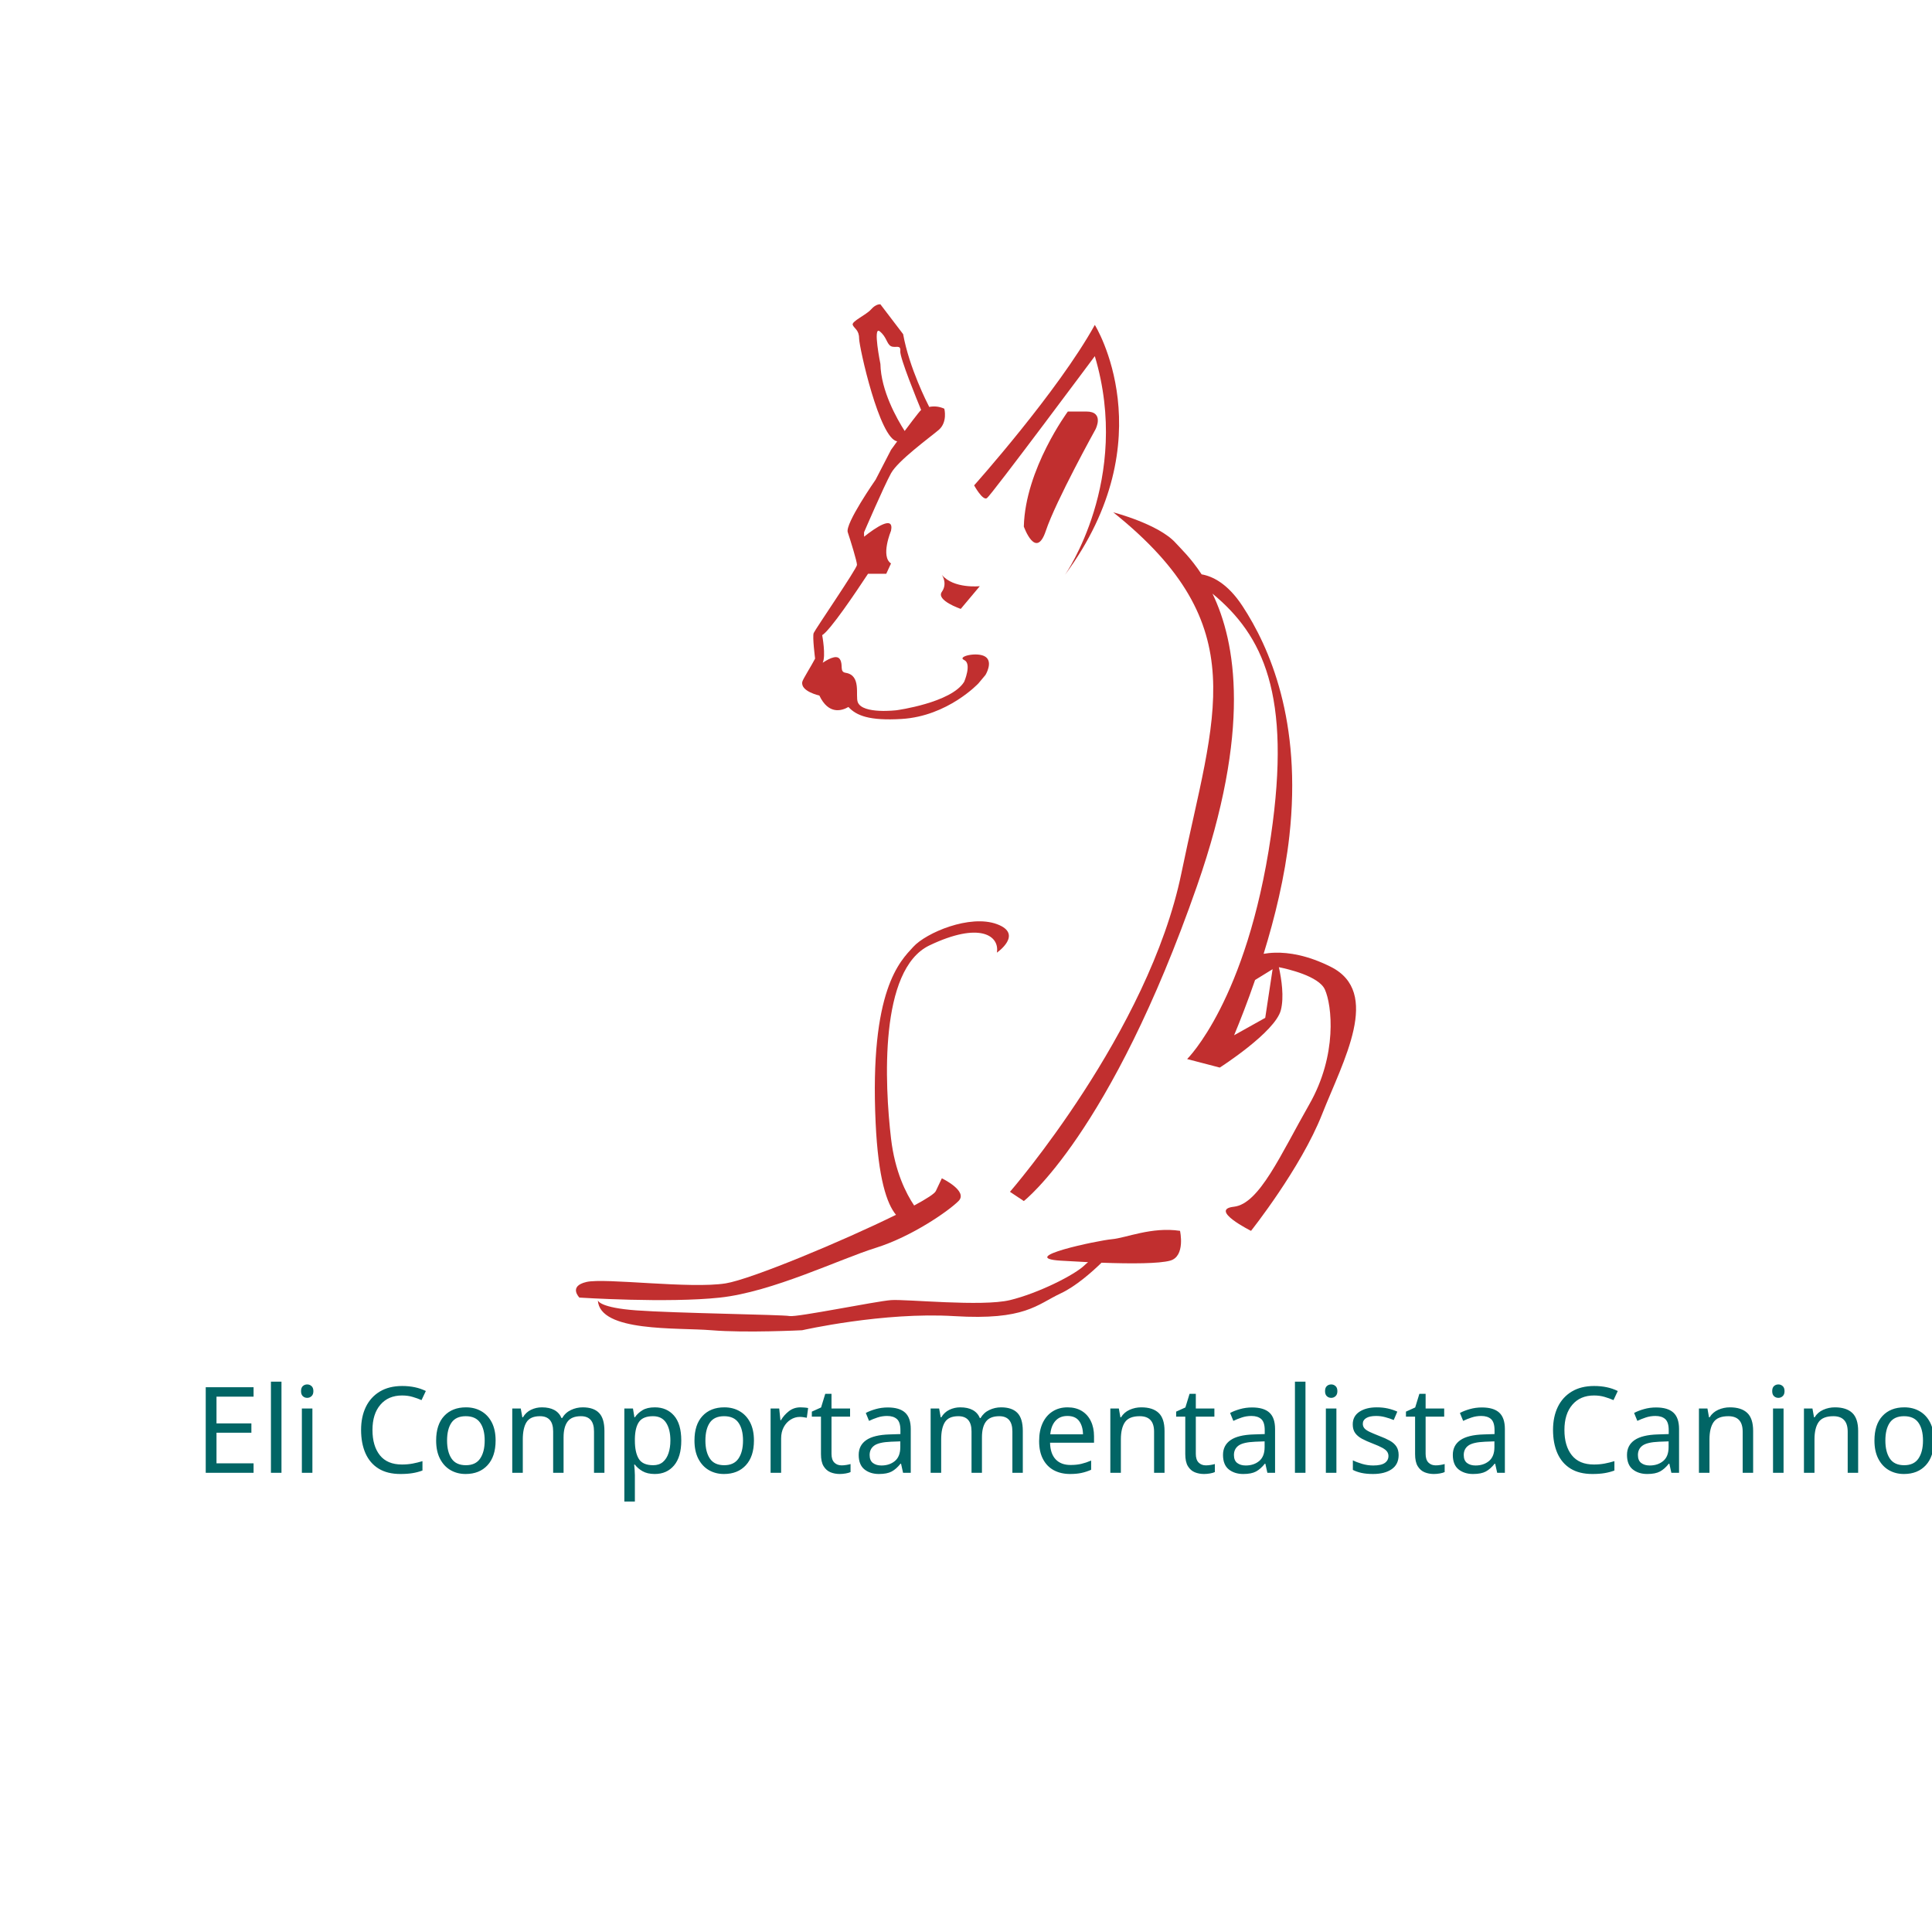
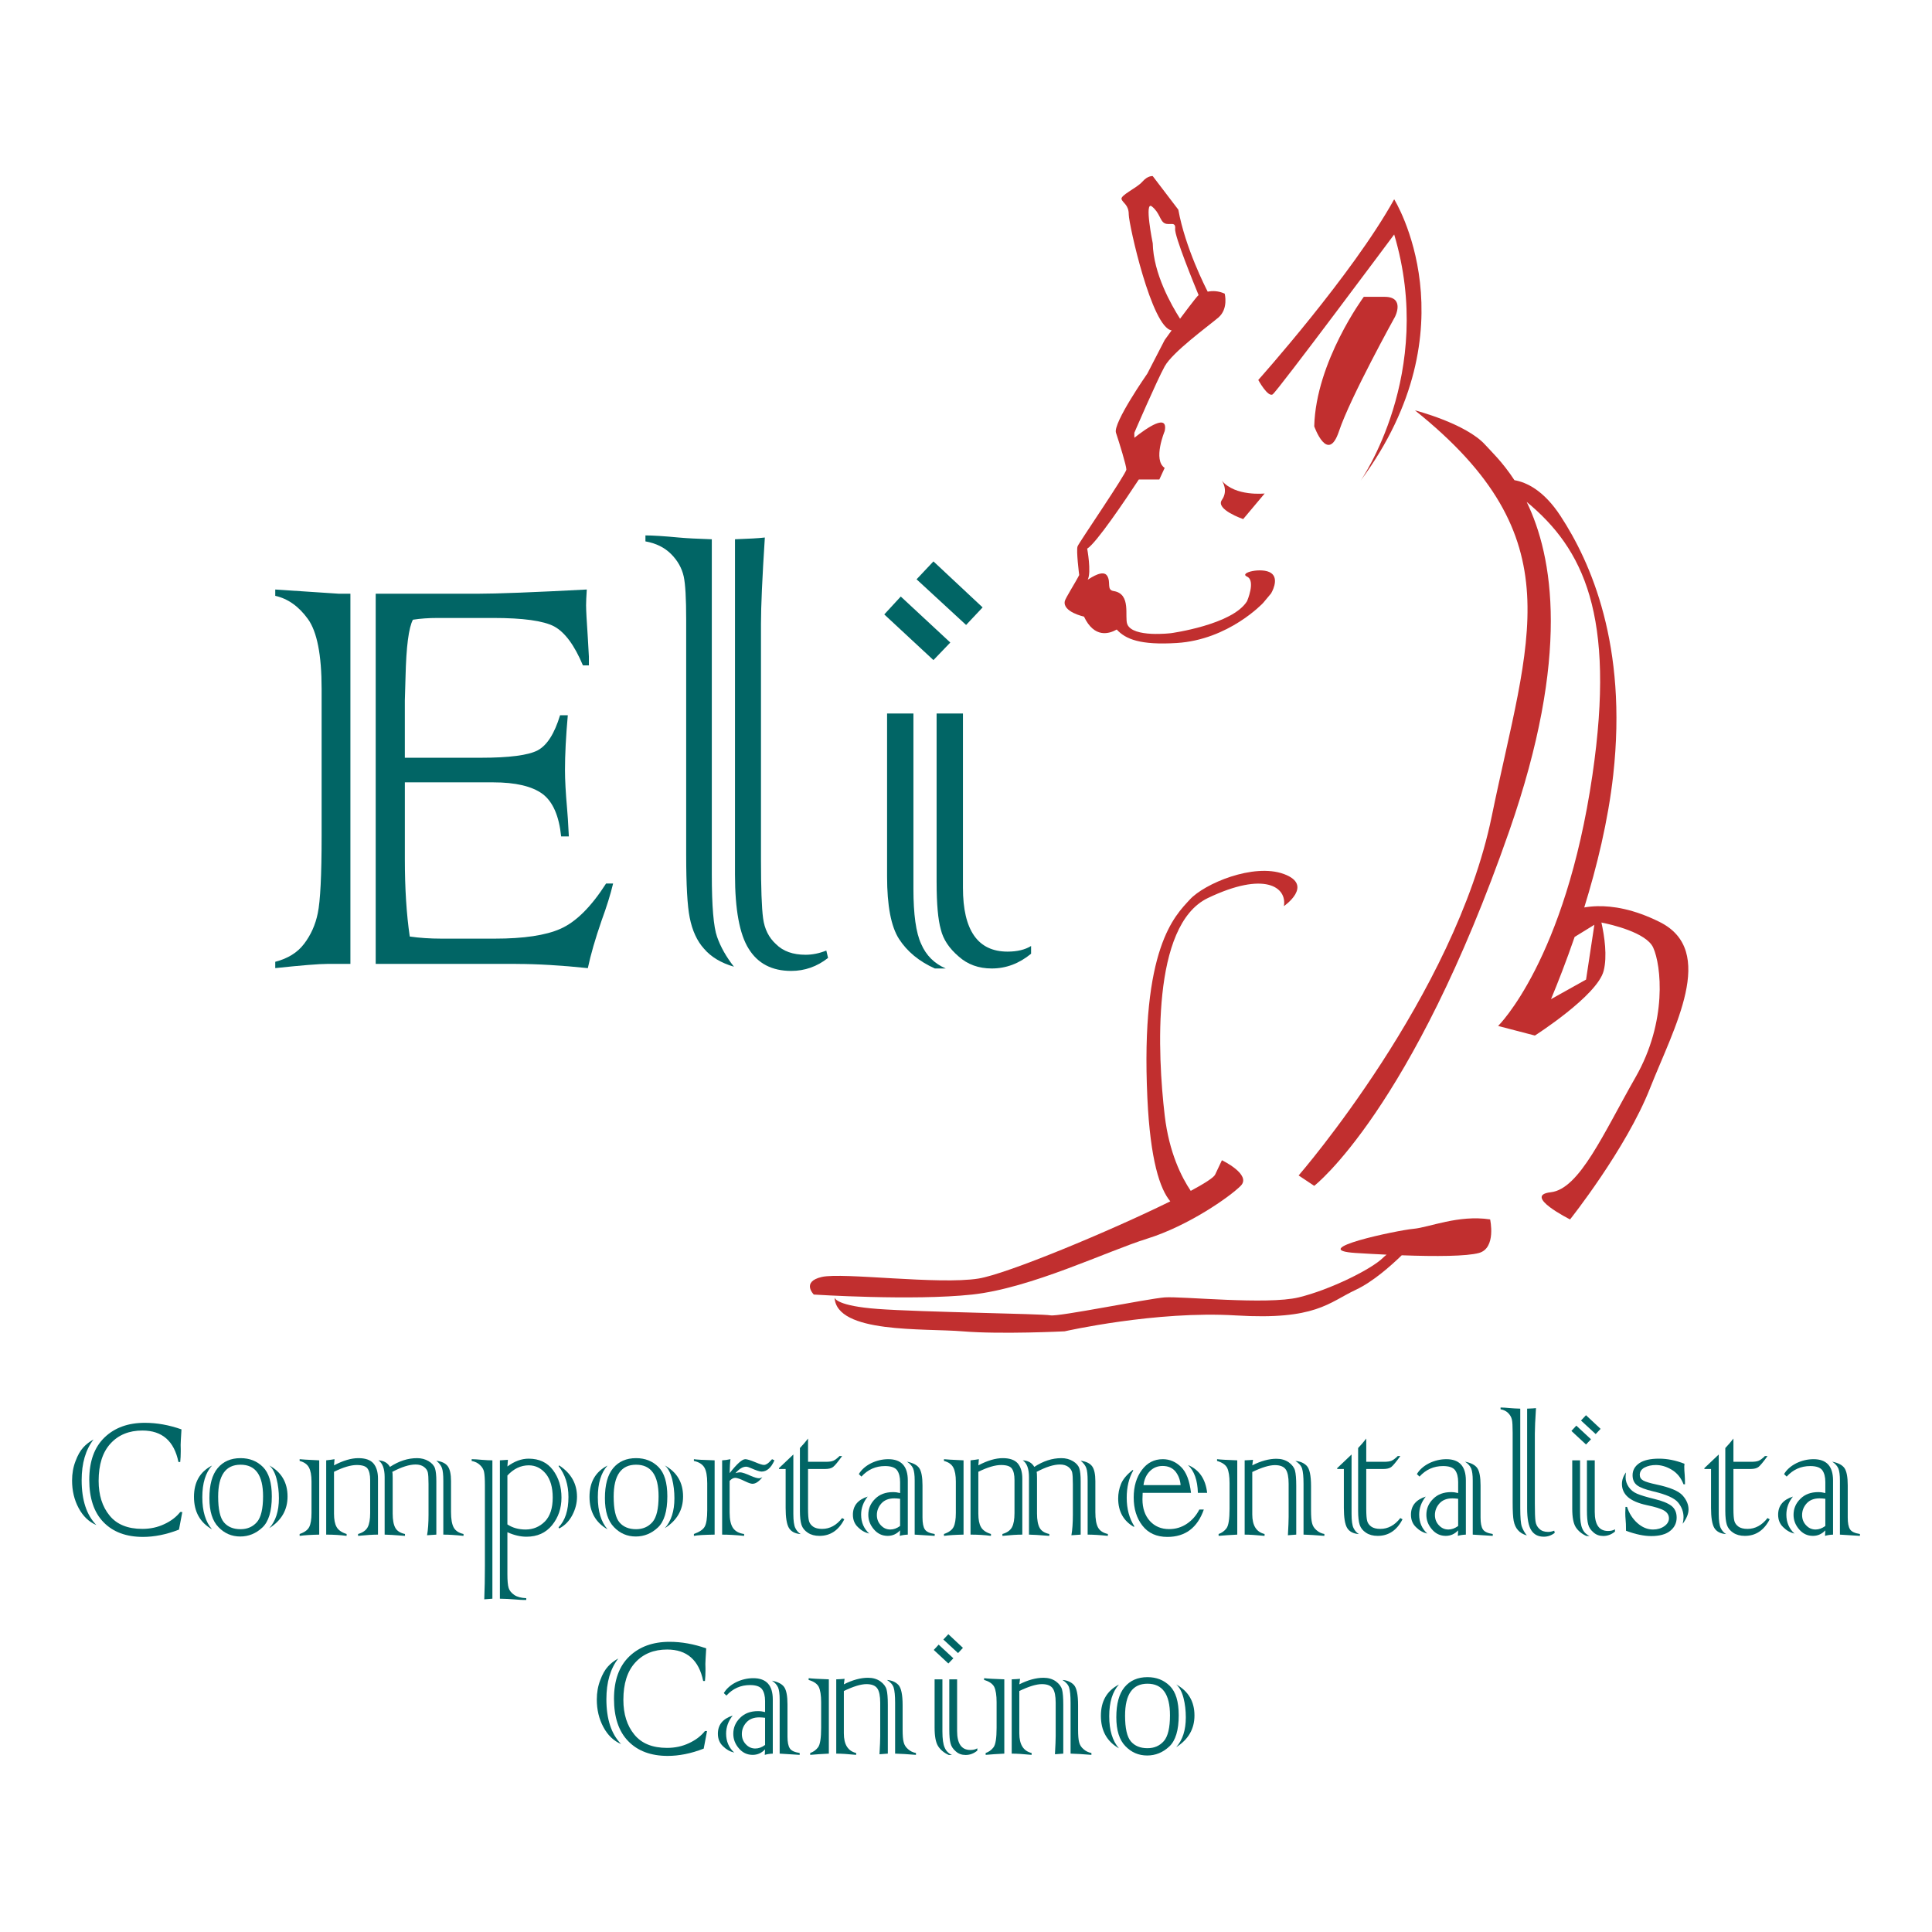
<svg xmlns="http://www.w3.org/2000/svg" width="773.581" height="773.581" viewBox="0 -2.29 773.581 773.581" class="css-1j8o68f" version="1.1" id="svg26">
  <defs id="SvgjsDefs1489" />
-   <text xml:space="preserve" style="font-style:normal;font-weight:normal;font-size:40px;line-height:1.25;font-family:sans-serif;letter-spacing:0px;word-spacing:0px;fill:#016565;fill-opacity:1;stroke:none" x="77.72" y="587.418" id="text843-3-0">
-     <tspan id="tspan841-8-9" x="77.72" y="587.418" style="font-style:normal;font-variant:normal;font-weight:normal;font-stretch:normal;font-size:48px;font-family:'Colonna MT';-inkscape-font-specification:'Colonna MT';fill:#016565;fill-opacity:1">Eli Comportamentalista Canino</tspan>
-   </text>
-   <g id="SvgjsG1490-1" featurekey="nYIUkx-0" transform="matrix(4.768748,0,0,4.768748,153.6012,87.36009)" style="fill:#c12f2f">
+   <g id="g910" transform="matrix(6.000219,0,0,6.000219,-366.3905,-3140.975)">
+     <path d="m 83.673,562.715 h 0.773 v 24.703 H 82.9 q -0.82,0 -3.469,0.281 v -0.422 q 1.266,-0.328 1.922,-1.195 0.68,-0.891 0.914,-2.039 0.258,-1.219 0.258,-5.156 v -9.82 q 0,-3.398 -0.914,-4.664 -0.914,-1.266 -2.18,-1.547 v -0.422 q 1.43,0.094 4.242,0.281 z m 11.836,24.703 h -9.375 v -24.703 h 6.82 q 1.922,0 7.266,-0.281 -0.047,0.703 -0.047,1.055 0,0.469 0.117,2.18 0.07,1.148 0.07,1.242 v 0.586 h -0.398 q -0.844,-2.016 -1.922,-2.602 -1.078,-0.562 -4.055,-0.562 h -3.727 q -0.891,0 -1.641,0.117 -0.422,0.797 -0.492,3.797 l -0.047,1.594 v 3.82 h 5.062 q 2.859,0 3.797,-0.492 0.938,-0.492 1.5,-2.344 h 0.516 q -0.188,2.109 -0.188,3.656 0,0.984 0.141,2.578 0.047,0.469 0.117,1.852 H 98.509 q -0.211,-2.062 -1.242,-2.836 -1.055,-0.773 -3.305,-0.773 h -5.883 v 5.109 q 0,2.953 0.328,5.18 0.984,0.141 2.109,0.141 h 3.562 q 2.906,0 4.383,-0.656 1.547,-0.68 3.047,-3.023 h 0.469 q -0.258,1.078 -0.773,2.484 -0.633,1.828 -0.914,3.164 -2.672,-0.281 -4.781,-0.281 z" style="font-style:normal;font-variant:normal;font-weight:normal;font-stretch:normal;font-size:48px;line-height:1.25;font-family:'Colonna MT';-inkscape-font-specification:'Colonna MT';letter-spacing:0px;word-spacing:0px;fill:#016565;fill-opacity:1;stroke:none" id="path825" />
+     <path d="m 116.204,586.527 0.117,0.492 q -1.102,0.867 -2.461,0.867 -1.922,0 -2.836,-1.477 -0.914,-1.453 -0.914,-4.945 v -22.383 q 1.406,-0.047 1.992,-0.117 -0.258,4.008 -0.258,5.766 v 15.703 q 0,2.883 0.141,3.938 0.141,1.078 0.867,1.734 0.703,0.703 1.969,0.703 0.68,0 1.383,-0.281 z m -7.641,-27.445 v 22.359 q 0,3.188 0.352,4.172 0.352,1.008 1.125,1.992 -1.289,-0.375 -1.992,-1.195 -0.703,-0.773 -0.961,-2.086 -0.234,-1.172 -0.234,-4.172 v -15.703 q 0,-2.133 -0.164,-2.883 -0.188,-0.844 -0.844,-1.5 -0.656,-0.656 -1.711,-0.844 v -0.398 q 0.727,0 2.227,0.141 0.75,0.07 2.203,0.117 z" style="font-style:normal;font-variant:normal;font-weight:normal;font-stretch:normal;font-size:48px;line-height:1.25;font-family:'Colonna MT';-inkscape-font-specification:'Colonna MT';letter-spacing:0px;word-spacing:0px;fill:#016565;fill-opacity:1;stroke:none" id="path827" />
+     <path d="m 123.564,581.98 v -11.273 h 1.758 v 11.625 q 0,4.266 2.977,4.266 0.961,0 1.57,-0.375 v 0.516 q -1.195,0.984 -2.625,0.984 -1.312,0 -2.203,-0.797 -0.961,-0.82 -1.195,-1.805 -0.281,-0.984 -0.281,-3.141 z m -3.305,-0.398 v -10.875 h 1.758 v 11.695 q 0,2.578 0.516,3.68 0.492,1.148 1.641,1.641 h -0.727 q -1.57,-0.703 -2.391,-1.969 -0.797,-1.242 -0.797,-4.172 z m 0.914,-18.68 3.305,3.07 -1.125,1.172 -3.281,-3.047 z m 2.18,-2.344 3.281,3.07 -1.102,1.172 -3.305,-3.047 z" style="font-style:normal;font-variant:normal;font-weight:normal;font-stretch:normal;font-size:48px;line-height:1.25;font-family:'Colonna MT';-inkscape-font-specification:'Colonna MT';letter-spacing:0px;word-spacing:0px;fill:#016565;fill-opacity:1;stroke:none" id="path829" />
+   </g>
+   <g id="g938" transform="matrix(1.780029,0,0,1.780029,-226.5086,-433.4417)">
+     <path d="m 148.29,566.019 q -2.672,3.445 -2.672,9.164 0,6.703 3.305,10.078 -2.508,-1.055 -3.984,-3.82 -1.477,-2.742 -1.477,-6.188 0,-2.367 0.773,-4.359 0.727,-1.969 1.734,-3.07 0.938,-1.055 2.32,-1.805 z m 19.5,16.312 h 0.469 l -0.75,3.961 q -2.18,0.844 -4.195,1.242 -2.016,0.398 -3.891,0.398 -5.672,0 -8.883,-3.305 -3.211,-3.281 -3.211,-9.539 0,-6.234 3.445,-9.539 3.422,-3.281 9.047,-3.281 4.078,0 8.25,1.477 -0.188,2.953 -0.188,3.492 0,0.492 0.023,0.961 v 0.562 q 0,1.219 -0.117,2.32 h -0.398 q -1.453,-7.078 -8.109,-7.078 -4.5,0 -7.172,2.93 -2.672,2.906 -2.672,8.391 0,4.805 2.461,7.805 2.438,3 7.359,3 2.719,0 4.969,-1.078 2.227,-1.031 3.562,-2.719 z" style="font-style:normal;font-variant:normal;font-weight:normal;font-stretch:normal;font-size:48px;line-height:1.25;font-family:'Colonna MT';-inkscape-font-specification:'Colonna MT';letter-spacing:0px;word-spacing:0px;fill:#016565;fill-opacity:1;stroke:none" id="path831" />
+     <path d="m 174.939,571.879 q -2.18,2.414 -2.18,7.125 0,4.711 2.18,7.219 -4.055,-2.297 -4.055,-7.312 0,-4.945 4.055,-7.031 z m 12.891,14.086 q 2.156,-2.414 2.156,-6.703 0,-2.32 -0.516,-4.359 -0.539,-2.086 -1.641,-3.047 4.102,2.273 4.102,6.984 0,4.523 -4.102,7.125 z m -11.508,-7.102 q 0,4.289 1.312,5.812 1.312,1.523 3.727,1.523 2.273,0 3.68,-1.594 1.383,-1.594 1.383,-5.812 0,-7.102 -5.062,-7.102 -5.039,0 -5.039,7.172 z m -1.969,0.375 q 0,-4.547 1.852,-6.773 1.875,-2.25 5.156,-2.25 3.047,0 5.039,1.992 1.992,1.992 1.992,6.586 0,5.039 -2.133,7.031 -2.156,2.016 -4.969,2.016 -2.883,0 -4.898,-2.109 -2.039,-2.086 -2.039,-6.492 z" style="font-style:normal;font-variant:normal;font-weight:normal;font-stretch:normal;font-size:48px;line-height:1.25;font-family:'Colonna MT';-inkscape-font-specification:'Colonna MT';letter-spacing:0px;word-spacing:0px;fill:#016565;fill-opacity:1;stroke:none" id="path833" />
+     <path d="m 226.97,587.418 v -12.141 q 0,-1.992 -0.305,-2.836 -0.305,-0.867 -1.266,-1.641 1.828,0.234 2.578,1.242 0.727,1.008 0.727,3.328 v 6.984 q 0,2.367 0.609,3.469 0.609,1.102 2.203,1.453 v 0.422 q -2.695,-0.281 -4.547,-0.281 z m -27.914,-16.711 v 16.711 q -2.695,0.047 -4.406,0.281 v -0.422 q 1.641,-0.562 2.156,-1.57 0.516,-1.008 0.516,-3.188 v -7.031 q 0,-2.109 -0.586,-3.188 -0.586,-1.078 -2.086,-1.453 v -0.398 q 0.352,0.07 4.406,0.258 z m 1.57,16.711 v -16.711 q 1.242,-0.141 1.875,-0.258 -0.094,0.867 -0.117,1.383 3.07,-1.617 5.484,-1.617 2.344,0 3.375,1.172 1.031,1.219 1.031,3.422 v 12.609 q -1.758,0 -4.477,0.281 v -0.422 q 1.57,-0.445 2.156,-1.523 0.562,-1.055 0.562,-3.188 v -7.43 q 0,-1.781 -0.609,-2.602 -0.586,-0.773 -2.414,-0.773 -2.016,0 -5.109,1.523 v 9.422 q 0,1.992 0.586,3 0.586,1.055 2.25,1.57 v 0.422 q -2.109,-0.281 -4.594,-0.281 z m 13.148,0 v -12.914 q 0,-2.859 -1.406,-3.797 1.805,0.094 2.602,1.477 3,-1.969 6.094,-1.969 1.453,0 2.602,0.68 1.125,0.68 1.43,1.617 0.305,0.914 0.305,2.906 v 12 q -1.078,0.047 -2.086,0.141 0.328,-1.828 0.328,-4.57 v -6.961 q 0,-1.945 -0.164,-2.625 -0.164,-0.703 -0.891,-1.242 -0.727,-0.516 -1.852,-0.516 -2.109,0 -5.25,1.664 0.094,0.211 0.094,1.312 v 8.039 q 0,2.18 0.609,3.258 0.586,1.031 2.156,1.359 v 0.422 q -3.469,-0.281 -4.57,-0.281 z" style="font-style:normal;font-variant:normal;font-weight:normal;font-stretch:normal;font-size:48px;line-height:1.25;font-family:'Colonna MT';-inkscape-font-specification:'Colonna MT';letter-spacing:0px;word-spacing:0px;fill:#016565;fill-opacity:1;stroke:none" id="path835" />
+     <path d="m 253.033,586.035 -0.141,-0.258 q 2.227,-2.297 2.227,-6.82 0,-4.125 -2.227,-6.961 l 0.141,-0.141 q 4.008,2.625 4.008,7.055 0,2.109 -1.055,4.125 -1.055,2.016 -2.953,3 z m -15.023,-15.328 v 31.125 l -1.828,0.141 q 0.141,-3.469 0.141,-7.406 v -18.281 q 0,-2.039 -0.188,-2.977 -0.164,-0.844 -0.914,-1.547 -0.727,-0.703 -1.875,-0.914 v -0.398 q 0.844,0 2.273,0.141 1.453,0.117 2.391,0.117 z m 3.375,3.422 v 10.992 q 1.734,1.148 4.078,1.148 2.555,0 4.359,-1.805 1.758,-1.805 1.758,-5.391 0,-3.422 -1.547,-5.344 -1.57,-1.898 -3.844,-1.898 -2.695,0 -4.805,2.297 z m -1.688,27.703 v -31.125 q 1.242,-0.07 1.805,-0.117 -0.094,0.914 -0.117,1.5 2.367,-1.758 4.781,-1.758 3.539,0 5.461,2.555 1.922,2.555 1.922,6.211 0,3.586 -2.109,6.188 -2.109,2.602 -5.766,2.602 -2.039,0 -4.289,-1.008 v 9.469 q 0,2.156 0.281,3.07 0.281,0.891 1.266,1.57 0.961,0.656 2.695,0.727 v 0.398 h -0.633 q -0.492,0 -1.945,-0.117 -1.641,-0.141 -3.352,-0.164 z" style="font-style:normal;font-variant:normal;font-weight:normal;font-stretch:normal;font-size:48px;line-height:1.25;font-family:'Colonna MT';-inkscape-font-specification:'Colonna MT';letter-spacing:0px;word-spacing:0px;fill:#016565;fill-opacity:1;stroke:none" id="path837" />
+     <path d="m 263.908,571.879 q -2.18,2.414 -2.18,7.125 0,4.711 2.18,7.219 -4.055,-2.297 -4.055,-7.312 0,-4.945 4.055,-7.031 z m 12.891,14.086 q 2.156,-2.414 2.156,-6.703 0,-2.32 -0.516,-4.359 -0.539,-2.086 -1.641,-3.047 4.102,2.273 4.102,6.984 0,4.523 -4.102,7.125 z m -11.508,-7.102 q 0,4.289 1.312,5.812 1.312,1.523 3.727,1.523 2.273,0 3.68,-1.594 1.383,-1.594 1.383,-5.812 0,-7.102 -5.062,-7.102 -5.039,0 -5.039,7.172 z m -1.969,0.375 q 0,-4.547 1.852,-6.773 1.875,-2.25 5.156,-2.25 3.047,0 5.039,1.992 1.992,1.992 1.992,6.586 0,5.039 -2.133,7.031 -2.156,2.016 -4.969,2.016 -2.883,0 -4.898,-2.109 -2.039,-2.086 -2.039,-6.492 z" style="font-style:normal;font-variant:normal;font-weight:normal;font-stretch:normal;font-size:48px;line-height:1.25;font-family:'Colonna MT';-inkscape-font-specification:'Colonna MT';letter-spacing:0px;word-spacing:0px;fill:#016565;fill-opacity:1;stroke:none" id="path839" />
+     <path d="m 288.001,570.707 v 16.711 q -3.445,0.047 -4.664,0.281 v -0.422 q 1.898,-0.68 2.438,-1.664 0.562,-1.031 0.562,-3.68 v -6.047 q 0,-2.508 -0.656,-3.586 -0.68,-1.102 -2.344,-1.453 v -0.398 q 0.727,0.141 4.664,0.258 z m 1.688,16.711 v -16.711 q 0.773,-0.023 1.875,-0.258 -0.141,0.914 -0.188,3.141 2.461,-3.141 3.516,-3.141 0.609,0 2.25,0.68 1.43,0.609 1.945,0.609 0.68,0 1.523,-0.961 0.07,-0.07 0.094,-0.094 0.023,-0.047 0.211,-0.234 l 0.539,0.258 q -1.125,2.531 -2.906,2.531 -0.609,0 -2.367,-0.773 -0.727,-0.328 -1.102,-0.328 -1.125,0 -2.391,1.453 0.609,-0.188 1.031,-0.188 0.656,0 2.414,0.797 1.266,0.539 1.828,0.539 0.375,0 0.773,-0.234 -1.148,1.477 -2.227,1.477 -0.492,0 -1.617,-0.539 -1.617,-0.797 -2.25,-0.797 -0.633,0 -1.266,0.68 v 7.125 q 0,2.391 0.773,3.492 0.773,1.102 2.484,1.336 v 0.422 q -2.742,-0.281 -4.945,-0.281 z" style="font-style:normal;font-variant:normal;font-weight:normal;font-stretch:normal;font-size:48px;line-height:1.25;font-family:'Colonna MT';-inkscape-font-specification:'Colonna MT';letter-spacing:0px;word-spacing:0px;fill:#016565;fill-opacity:1;stroke:none" id="path841" />
+     <path d="m 303.974,581.371 v -8.719 h -1.5 v -0.188 l 3.234,-3.07 v 13.359 q 0,2.297 0.445,3.188 0.445,0.914 1.219,1.359 -1.922,-0.141 -2.672,-1.406 -0.727,-1.242 -0.727,-4.523 z m 5.039,-15.562 v 5.227 h 4.008 q 1.102,0 1.664,-0.234 0.609,-0.258 1.406,-1.055 h 0.586 q -1.43,1.992 -2.039,2.461 -0.586,0.445 -1.781,0.445 h -3.844 v 8.953 q 0,1.992 0.211,2.742 0.188,0.727 0.914,1.266 0.727,0.516 2.039,0.516 2.602,0 4.5,-2.438 l 0.492,0.281 q -1.922,3.727 -5.578,3.727 -1.57,0 -2.625,-0.703 -1.078,-0.703 -1.43,-1.781 -0.352,-1.102 -0.352,-3.164 v -14.109 q 0.984,-1.031 1.828,-2.133 z" style="font-style:normal;font-variant:normal;font-weight:normal;font-stretch:normal;font-size:48px;line-height:1.25;font-family:'Colonna MT';-inkscape-font-specification:'Colonna MT';letter-spacing:0px;word-spacing:0px;fill:#016565;fill-opacity:1;stroke:none" id="path843" />
+     <path d="m 322.431,578.863 q -1.477,1.852 -1.477,4.055 0,2.602 1.828,4.266 -1.43,-0.328 -2.531,-1.43 -1.148,-1.078 -1.148,-2.812 0,-3.023 3.328,-4.078 z m 15.07,8.836 -4.5,-0.281 v -12.164 q 0,-1.852 -0.352,-2.719 -0.398,-0.891 -1.383,-1.523 2.039,0.398 2.766,1.453 0.727,1.078 0.727,3.867 v 7.242 q 0,1.852 0.516,2.648 0.492,0.797 2.227,1.055 z m -7.781,-2.227 v -6.117 q -0.773,-0.094 -1.312,-0.094 -1.852,0 -2.883,1.125 -1.031,1.148 -1.031,2.625 0,1.336 0.867,2.273 0.891,0.984 2.156,0.984 1.125,0 2.203,-0.797 z m 0,-7.406 v -2.484 q 0,-1.688 -0.68,-2.648 -0.703,-0.938 -2.719,-0.938 -3.141,0 -5.297,2.367 l -0.586,-0.562 q 0.867,-1.477 2.742,-2.438 1.875,-0.914 3.891,-0.914 4.383,0 4.383,4.781 v 12.188 q -1.078,0.047 -1.805,0.281 l 0.07,-1.242 q -1.172,1.242 -2.789,1.242 -1.852,0 -3.094,-1.453 -1.266,-1.453 -1.266,-3.281 0,-2.109 1.547,-3.609 1.5,-1.5 4.008,-1.5 0.797,0 1.594,0.211 z" style="font-style:normal;font-variant:normal;font-weight:normal;font-stretch:normal;font-size:48px;line-height:1.25;font-family:'Colonna MT';-inkscape-font-specification:'Colonna MT';letter-spacing:0px;word-spacing:0px;fill:#016565;fill-opacity:1;stroke:none" id="path845" />
+     <path d="m 371.908,587.418 v -12.141 q 0,-1.992 -0.305,-2.836 -0.305,-0.867 -1.266,-1.641 1.828,0.234 2.578,1.242 0.727,1.008 0.727,3.328 v 6.984 q 0,2.367 0.609,3.469 0.609,1.102 2.203,1.453 v 0.422 q -2.695,-0.281 -4.547,-0.281 z m -27.914,-16.711 v 16.711 q -2.695,0.047 -4.406,0.281 v -0.422 q 1.641,-0.562 2.156,-1.57 0.516,-1.008 0.516,-3.188 v -7.031 q 0,-2.109 -0.586,-3.188 -0.586,-1.078 -2.086,-1.453 v -0.398 q 0.352,0.07 4.406,0.258 z m 1.57,16.711 v -16.711 q 1.242,-0.141 1.875,-0.258 -0.094,0.867 -0.117,1.383 3.07,-1.617 5.484,-1.617 2.344,0 3.375,1.172 1.031,1.219 1.031,3.422 v 12.609 q -1.758,0 -4.477,0.281 v -0.422 q 1.57,-0.445 2.156,-1.523 0.562,-1.055 0.562,-3.188 v -7.43 q 0,-1.781 -0.609,-2.602 -0.586,-0.773 -2.414,-0.773 -2.016,0 -5.109,1.523 v 9.422 q 0,1.992 0.586,3 0.586,1.055 2.25,1.57 v 0.422 q -2.109,-0.281 -4.594,-0.281 z m 13.148,0 v -12.914 q 0,-2.859 -1.406,-3.797 1.805,0.094 2.602,1.477 3,-1.969 6.094,-1.969 1.453,0 2.602,0.68 1.125,0.68 1.43,1.617 0.305,0.914 0.305,2.906 v 12 q -1.078,0.047 -2.086,0.141 0.328,-1.828 0.328,-4.57 v -6.961 q 0,-1.945 -0.164,-2.625 -0.164,-0.703 -0.891,-1.242 -0.727,-0.516 -1.852,-0.516 -2.109,0 -5.25,1.664 0.094,0.211 0.094,1.312 v 8.039 q 0,2.18 0.609,3.258 0.586,1.031 2.156,1.359 v 0.422 q -3.469,-0.281 -4.57,-0.281 z" style="font-style:normal;font-variant:normal;font-weight:normal;font-stretch:normal;font-size:48px;line-height:1.25;font-family:'Colonna MT';-inkscape-font-specification:'Colonna MT';letter-spacing:0px;word-spacing:0px;fill:#016565;fill-opacity:1;stroke:none" id="path847" />
+     <path d="m 382.408,585.543 -0.094,0.141 q -3.539,-2.039 -3.539,-6.398 0,-1.688 0.633,-3.258 0.633,-1.57 2.648,-3.164 l 0.117,0.117 q -1.477,2.555 -1.477,6.141 0,3.727 1.711,6.422 z m 16.383,-7.523 h -2.086 q -0.117,-4.266 -2.227,-6.258 3.773,1.57 4.312,6.258 z m -14.32,-1.734 h 8.344 q -0.117,-1.688 -1.102,-3 -1.031,-1.312 -2.953,-1.312 -1.711,0 -2.883,1.195 -1.172,1.195 -1.406,3.117 z m 10.688,1.734 h -10.875 q -0.047,1.172 -0.047,1.43 0,3.047 1.664,4.898 1.664,1.828 4.336,1.828 2.203,0 3.984,-1.195 1.781,-1.195 2.812,-3.211 h 1.008 q -2.156,6.164 -8.203,6.164 -3.633,0 -5.602,-2.531 -1.969,-2.508 -1.969,-6.352 0,-3.703 1.828,-6.164 1.805,-2.438 4.711,-2.438 2.344,0 4.125,1.758 1.758,1.734 2.227,5.812 z" style="font-style:normal;font-variant:normal;font-weight:normal;font-stretch:normal;font-size:48px;line-height:1.25;font-family:'Colonna MT';-inkscape-font-specification:'Colonna MT';letter-spacing:0px;word-spacing:0px;fill:#016565;fill-opacity:1;stroke:none" id="path849" />
+     <path d="m 420.47,587.418 v -11.438 q 0,-2.367 -0.328,-3.422 -0.305,-0.961 -1.5,-1.711 1.594,0.117 2.555,1.102 0.961,1.008 0.961,4.57 v 5.461 q 0,2.016 0.234,2.859 0.211,0.914 0.984,1.57 0.75,0.68 1.781,0.867 v 0.422 q -0.773,-0.07 -2.578,-0.188 -1.781,-0.094 -2.109,-0.094 z m -14.906,-16.711 v 16.711 q -2.414,0.117 -4.195,0.281 v -0.422 q 1.055,-0.352 1.758,-1.266 0.703,-0.914 0.703,-4.383 v -5.766 q 0,-2.344 -0.539,-3.469 -0.562,-1.055 -2.273,-1.547 v -0.398 q 1.102,0.141 4.547,0.258 z m 1.664,16.711 v -16.711 q 1.242,-0.047 1.875,-0.117 l -0.164,1.242 q 2.93,-1.477 5.438,-1.477 1.617,0 2.766,0.797 1.125,0.82 1.406,1.852 0.281,1.055 0.281,3.422 v 10.992 q -0.961,0.047 -1.875,0.141 0.164,-2.93 0.164,-4.102 v -7.477 q 0,-2.297 -0.656,-3.234 -0.68,-0.961 -2.438,-0.961 -1.875,0 -5.086,1.547 v 9.539 q 0,3.75 2.766,4.406 v 0.422 q -2.812,-0.281 -4.477,-0.281 z" style="font-style:normal;font-variant:normal;font-weight:normal;font-stretch:normal;font-size:48px;line-height:1.25;font-family:'Colonna MT';-inkscape-font-specification:'Colonna MT';letter-spacing:0px;word-spacing:0px;fill:#016565;fill-opacity:1;stroke:none" id="path851" />
+     <path d="m 429.54,581.371 v -8.719 h -1.5 v -0.188 l 3.234,-3.07 v 13.359 q 0,2.297 0.445,3.188 0.445,0.914 1.219,1.359 -1.922,-0.141 -2.672,-1.406 -0.727,-1.242 -0.727,-4.523 z m 5.039,-15.562 v 5.227 h 4.008 q 1.102,0 1.664,-0.234 0.609,-0.258 1.406,-1.055 h 0.586 q -1.43,1.992 -2.039,2.461 -0.586,0.445 -1.781,0.445 h -3.844 v 8.953 q 0,1.992 0.211,2.742 0.188,0.727 0.914,1.266 0.727,0.516 2.039,0.516 2.602,0 4.5,-2.438 l 0.492,0.281 q -1.922,3.727 -5.578,3.727 -1.57,0 -2.625,-0.703 -1.078,-0.703 -1.43,-1.781 -0.352,-1.102 -0.352,-3.164 v -14.109 q 0.984,-1.031 1.828,-2.133 z" style="font-style:normal;font-variant:normal;font-weight:normal;font-stretch:normal;font-size:48px;line-height:1.25;font-family:'Colonna MT';-inkscape-font-specification:'Colonna MT';letter-spacing:0px;word-spacing:0px;fill:#016565;fill-opacity:1;stroke:none" id="path853" />
+     <path d="m 447.962,578.863 q -1.477,1.852 -1.477,4.055 0,2.602 1.828,4.266 -1.43,-0.328 -2.531,-1.43 -1.148,-1.078 -1.148,-2.812 0,-3.023 3.328,-4.078 z m 15.07,8.836 -4.5,-0.281 v -12.164 q 0,-1.852 -0.352,-2.719 -0.398,-0.891 -1.383,-1.523 2.039,0.398 2.766,1.453 0.727,1.078 0.727,3.867 v 7.242 q 0,1.852 0.516,2.648 0.492,0.797 2.227,1.055 z m -7.781,-2.227 v -6.117 q -0.773,-0.094 -1.312,-0.094 -1.852,0 -2.883,1.125 -1.031,1.148 -1.031,2.625 0,1.336 0.867,2.273 0.891,0.984 2.156,0.984 1.125,0 2.203,-0.797 z m 0,-7.406 v -2.484 q 0,-1.688 -0.68,-2.648 -0.703,-0.938 -2.719,-0.938 -3.141,0 -5.297,2.367 l -0.586,-0.562 q 0.867,-1.477 2.742,-2.438 1.875,-0.914 3.891,-0.914 4.383,0 4.383,4.781 v 12.188 q -1.078,0.047 -1.805,0.281 l 0.07,-1.242 q -1.172,1.242 -2.789,1.242 -1.852,0 -3.094,-1.453 -1.266,-1.453 -1.266,-3.281 0,-2.109 1.547,-3.609 1.5,-1.5 4.008,-1.5 0.797,0 1.594,0.211 z" style="font-style:normal;font-variant:normal;font-weight:normal;font-stretch:normal;font-size:48px;line-height:1.25;font-family:'Colonna MT';-inkscape-font-specification:'Colonna MT';letter-spacing:0px;word-spacing:0px;fill:#016565;fill-opacity:1;stroke:none" id="path855" />
+     <path d="m 476.861,586.527 0.117,0.492 q -1.102,0.867 -2.461,0.867 -1.922,0 -2.836,-1.477 -0.914,-1.453 -0.914,-4.945 v -22.383 q 1.406,-0.047 1.992,-0.117 -0.258,4.008 -0.258,5.766 v 15.703 q 0,2.883 0.141,3.938 0.141,1.078 0.867,1.734 0.703,0.703 1.969,0.703 0.68,0 1.383,-0.281 z m -7.641,-27.445 v 22.359 q 0,3.188 0.352,4.172 0.352,1.008 1.125,1.992 -1.289,-0.375 -1.992,-1.195 -0.703,-0.773 -0.961,-2.086 -0.234,-1.172 -0.234,-4.172 v -15.703 q 0,-2.133 -0.164,-2.883 -0.188,-0.844 -0.844,-1.5 -0.656,-0.656 -1.711,-0.844 v -0.398 q 0.727,0 2.227,0.141 0.75,0.07 2.203,0.117 z" style="font-style:normal;font-variant:normal;font-weight:normal;font-stretch:normal;font-size:48px;line-height:1.25;font-family:'Colonna MT';-inkscape-font-specification:'Colonna MT';letter-spacing:0px;word-spacing:0px;fill:#016565;fill-opacity:1;stroke:none" id="path857" />
+     <path d="m 484.22,581.98 v -11.273 h 1.758 v 11.625 q 0,4.266 2.977,4.266 0.961,0 1.57,-0.375 v 0.516 q -1.195,0.984 -2.625,0.984 -1.312,0 -2.203,-0.797 -0.961,-0.82 -1.195,-1.805 -0.281,-0.984 -0.281,-3.141 z m -3.305,-0.398 v -10.875 h 1.758 v 11.695 q 0,2.578 0.516,3.68 0.492,1.148 1.641,1.641 h -0.727 q -1.57,-0.703 -2.391,-1.969 -0.797,-1.242 -0.797,-4.172 z m 0.914,-18.68 3.305,3.07 -1.125,1.172 -3.281,-3.047 z m 2.18,-2.344 3.281,3.07 -1.102,1.172 -3.305,-3.047 z" style="font-style:normal;font-variant:normal;font-weight:normal;font-stretch:normal;font-size:48px;line-height:1.25;font-family:'Colonna MT';-inkscape-font-specification:'Colonna MT';letter-spacing:0px;word-spacing:0px;fill:#016565;fill-opacity:1;stroke:none" id="path859" />
+     <path d="m 492.892,581.183 h 0.352 q 0.703,2.18 2.32,3.633 1.641,1.453 3.516,1.453 1.477,0 2.555,-0.75 1.031,-0.75 1.031,-1.758 0,-1.078 -1.055,-1.734 -1.078,-0.656 -3.938,-1.242 -2.812,-0.609 -4.195,-1.781 -1.383,-1.195 -1.383,-2.977 0,-1.383 0.914,-2.602 -0.094,0.586 -0.094,1.078 0,1.172 0.703,2.203 0.656,0.984 1.852,1.5 1.172,0.516 3.938,1.195 2.625,0.633 3.82,1.547 1.172,0.914 1.172,2.648 0,1.828 -1.477,3 -1.453,1.148 -4.242,1.148 -2.461,0 -5.672,-1.195 0,-1.781 -0.094,-2.531 -0.07,-0.703 -0.07,-1.5 0,-0.445 0.047,-1.336 z m 13.383,-5.086 h -0.328 q -0.82,-2.156 -2.625,-3.258 -1.781,-1.078 -3.609,-1.078 -1.43,0 -2.531,0.562 -1.078,0.586 -1.078,1.664 0,0.82 0.797,1.266 0.75,0.422 2.953,0.891 4.547,0.961 5.883,2.461 1.336,1.5 1.336,3.164 0,1.43 -1.312,3.211 0.188,-0.867 0.188,-1.477 0,-1.805 -1.219,-3.305 -1.195,-1.477 -5.602,-2.508 -2.602,-0.609 -3.609,-1.359 -1.031,-0.773 -1.031,-2.273 0,-1.688 1.523,-2.719 1.5,-1.008 4.43,-1.008 2.789,0 5.719,1.148 -0.047,0.562 -0.047,0.633 0,0.867 0.094,1.828 0.07,0.844 0.07,2.156 z" style="font-style:normal;font-variant:normal;font-weight:normal;font-stretch:normal;font-size:48px;line-height:1.25;font-family:'Colonna MT';-inkscape-font-specification:'Colonna MT';letter-spacing:0px;word-spacing:0px;fill:#016565;fill-opacity:1;stroke:none" id="path861" />
+     <path d="m 512.134,581.371 v -8.719 h -1.5 v -0.188 l 3.234,-3.07 v 13.359 q 0,2.297 0.445,3.188 0.445,0.914 1.219,1.359 -1.922,-0.141 -2.672,-1.406 -0.727,-1.242 -0.727,-4.523 z m 5.039,-15.562 v 5.227 h 4.008 q 1.102,0 1.664,-0.234 0.609,-0.258 1.406,-1.055 h 0.586 q -1.43,1.992 -2.039,2.461 -0.586,0.445 -1.781,0.445 h -3.844 v 8.953 q 0,1.992 0.211,2.742 0.188,0.727 0.914,1.266 0.727,0.516 2.039,0.516 2.602,0 4.5,-2.438 l 0.492,0.281 q -1.922,3.727 -5.578,3.727 -1.57,0 -2.625,-0.703 -1.078,-0.703 -1.43,-1.781 -0.352,-1.102 -0.352,-3.164 v -14.109 q 0.984,-1.031 1.828,-2.133 z" style="font-style:normal;font-variant:normal;font-weight:normal;font-stretch:normal;font-size:48px;line-height:1.25;font-family:'Colonna MT';-inkscape-font-specification:'Colonna MT';letter-spacing:0px;word-spacing:0px;fill:#016565;fill-opacity:1;stroke:none" id="path863" />
+     <path d="m 530.556,578.863 q -1.477,1.852 -1.477,4.055 0,2.602 1.828,4.266 -1.43,-0.328 -2.531,-1.43 -1.148,-1.078 -1.148,-2.812 0,-3.023 3.328,-4.078 z m 15.07,8.836 -4.5,-0.281 v -12.164 q 0,-1.852 -0.352,-2.719 -0.398,-0.891 -1.383,-1.523 2.039,0.398 2.766,1.453 0.727,1.078 0.727,3.867 v 7.242 q 0,1.852 0.516,2.648 0.492,0.797 2.227,1.055 z m -7.781,-2.227 v -6.117 q -0.773,-0.094 -1.312,-0.094 -1.852,0 -2.883,1.125 -1.031,1.148 -1.031,2.625 0,1.336 0.867,2.273 0.891,0.984 2.156,0.984 1.125,0 2.203,-0.797 z m 0,-7.406 v -2.484 q 0,-1.688 -0.68,-2.648 -0.703,-0.938 -2.719,-0.938 -3.141,0 -5.297,2.367 l -0.586,-0.562 q 0.867,-1.477 2.742,-2.438 1.875,-0.914 3.891,-0.914 4.383,0 4.383,4.781 v 12.188 q -1.078,0.047 -1.805,0.281 l 0.07,-1.242 q -1.172,1.242 -2.789,1.242 -1.852,0 -3.094,-1.453 -1.266,-1.453 -1.266,-3.281 0,-2.109 1.547,-3.609 1.5,-1.5 4.008,-1.5 0.797,0 1.594,0.211 z" style="font-style:normal;font-variant:normal;font-weight:normal;font-stretch:normal;font-size:48px;line-height:1.25;font-family:'Colonna MT';-inkscape-font-specification:'Colonna MT';letter-spacing:0px;word-spacing:0px;fill:#016565;fill-opacity:1;stroke:none" id="path865" />
+   </g>
+   <g id="g918" transform="matrix(1.780029,0,0,1.780029,-757.3395,-345.7528)">
+     <path d="m 564.54,566.019 q -2.672,3.445 -2.672,9.164 0,6.703 3.305,10.078 -2.508,-1.055 -3.984,-3.82 -1.477,-2.742 -1.477,-6.188 0,-2.367 0.773,-4.359 0.727,-1.969 1.734,-3.07 0.938,-1.055 2.32,-1.805 z m 19.5,16.312 h 0.469 l -0.75,3.961 q -2.18,0.844 -4.195,1.242 -2.016,0.398 -3.891,0.398 -5.672,0 -8.883,-3.305 -3.211,-3.281 -3.211,-9.539 0,-6.234 3.445,-9.539 3.422,-3.281 9.047,-3.281 4.078,0 8.25,1.477 -0.188,2.953 -0.188,3.492 0,0.492 0.023,0.961 v 0.562 q 0,1.219 -0.117,2.32 h -0.398 q -1.453,-7.078 -8.109,-7.078 -4.5,0 -7.172,2.93 -2.672,2.906 -2.672,8.391 0,4.805 2.461,7.805 2.438,3 7.359,3 2.719,0 4.969,-1.078 2.227,-1.031 3.562,-2.719 z" style="font-style:normal;font-variant:normal;font-weight:normal;font-stretch:normal;font-size:48px;line-height:1.25;font-family:'Colonna MT';-inkscape-font-specification:'Colonna MT';letter-spacing:0px;word-spacing:0px;fill:#016565;fill-opacity:1;stroke:none" id="path867" />
+     <path d="m 590.275,578.863 q -1.477,1.852 -1.477,4.055 0,2.602 1.828,4.266 -1.43,-0.328 -2.531,-1.43 -1.148,-1.078 -1.148,-2.812 0,-3.023 3.328,-4.078 z m 15.07,8.836 -4.5,-0.281 v -12.164 q 0,-1.852 -0.352,-2.719 -0.398,-0.891 -1.383,-1.523 2.039,0.398 2.766,1.453 0.727,1.078 0.727,3.867 v 7.242 q 0,1.852 0.516,2.648 0.492,0.797 2.227,1.055 z m -7.781,-2.227 v -6.117 q -0.773,-0.094 -1.312,-0.094 -1.852,0 -2.883,1.125 -1.031,1.148 -1.031,2.625 0,1.336 0.867,2.273 0.891,0.984 2.156,0.984 1.125,0 2.203,-0.797 z m 0,-7.406 v -2.484 q 0,-1.688 -0.68,-2.648 -0.703,-0.938 -2.719,-0.938 -3.141,0 -5.297,2.367 l -0.586,-0.562 q 0.867,-1.477 2.742,-2.438 1.875,-0.914 3.891,-0.914 4.383,0 4.383,4.781 v 12.188 q -1.078,0.047 -1.805,0.281 l 0.07,-1.242 q -1.172,1.242 -2.789,1.242 -1.852,0 -3.094,-1.453 -1.266,-1.453 -1.266,-3.281 0,-2.109 1.547,-3.609 1.5,-1.5 4.008,-1.5 0.797,0 1.594,0.211 z" style="font-style:normal;font-variant:normal;font-weight:normal;font-stretch:normal;font-size:48px;line-height:1.25;font-family:'Colonna MT';-inkscape-font-specification:'Colonna MT';letter-spacing:0px;word-spacing:0px;fill:#016565;fill-opacity:1;stroke:none" id="path869" />
+     <path d="m 626.814,587.418 v -11.438 q 0,-2.367 -0.328,-3.422 -0.305,-0.961 -1.5,-1.711 1.594,0.117 2.555,1.102 0.961,1.008 0.961,4.57 v 5.461 q 0,2.016 0.234,2.859 0.211,0.914 0.984,1.57 0.75,0.68 1.781,0.867 v 0.422 q -0.773,-0.07 -2.578,-0.188 -1.781,-0.094 -2.109,-0.094 z m -14.906,-16.711 v 16.711 q -2.414,0.117 -4.195,0.281 v -0.422 q 1.055,-0.352 1.758,-1.266 0.703,-0.914 0.703,-4.383 v -5.766 q 0,-2.344 -0.539,-3.469 -0.562,-1.055 -2.273,-1.547 v -0.398 q 1.102,0.141 4.547,0.258 z m 1.664,16.711 v -16.711 q 1.242,-0.047 1.875,-0.117 l -0.164,1.242 q 2.93,-1.477 5.438,-1.477 1.617,0 2.766,0.797 1.125,0.82 1.406,1.852 0.281,1.055 0.281,3.422 v 10.992 q -0.961,0.047 -1.875,0.141 0.164,-2.93 0.164,-4.102 v -7.477 q 0,-2.297 -0.656,-3.234 -0.68,-0.961 -2.438,-0.961 -1.875,0 -5.086,1.547 v 9.539 q 0,3.75 2.766,4.406 v 0.422 q -2.812,-0.281 -4.477,-0.281 z" style="font-style:normal;font-variant:normal;font-weight:normal;font-stretch:normal;font-size:48px;line-height:1.25;font-family:'Colonna MT';-inkscape-font-specification:'Colonna MT';letter-spacing:0px;word-spacing:0px;fill:#016565;fill-opacity:1;stroke:none" id="path871" />
+     <path d="m 639.001,581.98 v -11.273 h 1.758 v 11.625 q 0,4.266 2.977,4.266 0.961,0 1.57,-0.375 v 0.516 q -1.195,0.984 -2.625,0.984 -1.312,0 -2.203,-0.797 -0.961,-0.82 -1.195,-1.805 -0.281,-0.984 -0.281,-3.141 z m -3.305,-0.398 v -10.875 h 1.758 v 11.695 q 0,2.578 0.516,3.68 0.492,1.148 1.641,1.641 h -0.727 q -1.57,-0.703 -2.391,-1.969 -0.797,-1.242 -0.797,-4.172 z m 0.914,-18.68 3.305,3.07 -1.125,1.172 -3.281,-3.047 z m 2.18,-2.344 3.281,3.07 -1.102,1.172 -3.305,-3.047 z" style="font-style:normal;font-variant:normal;font-weight:normal;font-stretch:normal;font-size:48px;line-height:1.25;font-family:'Colonna MT';-inkscape-font-specification:'Colonna MT';letter-spacing:0px;word-spacing:0px;fill:#016565;fill-opacity:1;stroke:none" id="path873" />
+     <path d="m 666.283,587.418 v -11.438 q 0,-2.367 -0.328,-3.422 -0.305,-0.961 -1.5,-1.711 1.594,0.117 2.555,1.102 0.961,1.008 0.961,4.57 v 5.461 q 0,2.016 0.234,2.859 0.211,0.914 0.984,1.57 0.75,0.68 1.781,0.867 v 0.422 q -0.773,-0.07 -2.578,-0.188 -1.781,-0.094 -2.109,-0.094 z m -14.906,-16.711 v 16.711 q -2.414,0.117 -4.195,0.281 v -0.422 q 1.055,-0.352 1.758,-1.266 0.703,-0.914 0.703,-4.383 v -5.766 q 0,-2.344 -0.539,-3.469 -0.562,-1.055 -2.273,-1.547 v -0.398 q 1.102,0.141 4.547,0.258 z m 1.664,16.711 v -16.711 q 1.242,-0.047 1.875,-0.117 l -0.164,1.242 q 2.93,-1.477 5.438,-1.477 1.617,0 2.766,0.797 1.125,0.82 1.406,1.852 0.281,1.055 0.281,3.422 v 10.992 q -0.961,0.047 -1.875,0.141 0.164,-2.93 0.164,-4.102 v -7.477 q 0,-2.297 -0.656,-3.234 -0.68,-0.961 -2.438,-0.961 -1.875,0 -5.086,1.547 v 9.539 q 0,3.75 2.766,4.406 v 0.422 q -2.812,-0.281 -4.477,-0.281 z" style="font-style:normal;font-variant:normal;font-weight:normal;font-stretch:normal;font-size:48px;line-height:1.25;font-family:'Colonna MT';-inkscape-font-specification:'Colonna MT';letter-spacing:0px;word-spacing:0px;fill:#016565;fill-opacity:1;stroke:none" id="path875" />
+     <path d="m 677.158,571.879 q -2.18,2.414 -2.18,7.125 0,4.711 2.18,7.219 -4.055,-2.297 -4.055,-7.312 0,-4.945 4.055,-7.031 z m 12.891,14.086 q 2.156,-2.414 2.156,-6.703 0,-2.32 -0.516,-4.359 -0.539,-2.086 -1.641,-3.047 4.102,2.273 4.102,6.984 0,4.523 -4.102,7.125 z m -11.508,-7.102 q 0,4.289 1.312,5.812 1.312,1.523 3.727,1.523 2.273,0 3.68,-1.594 1.383,-1.594 1.383,-5.812 0,-7.102 -5.062,-7.102 -5.039,0 -5.039,7.172 z m -1.969,0.375 q 0,-4.547 1.852,-6.773 1.875,-2.25 5.156,-2.25 3.047,0 5.039,1.992 1.992,1.992 1.992,6.586 0,5.039 -2.133,7.031 -2.156,2.016 -4.969,2.016 -2.883,0 -4.898,-2.109 -2.039,-2.086 -2.039,-6.492 z" style="font-style:normal;font-variant:normal;font-weight:normal;font-stretch:normal;font-size:48px;line-height:1.25;font-family:'Colonna MT';-inkscape-font-specification:'Colonna MT';letter-spacing:0px;word-spacing:0px;fill:#016565;fill-opacity:1;stroke:none" id="path877" />
+   </g>
+   <g id="SvgjsG1490-1" featurekey="nYIUkx-0" transform="matrix(5.36974,0,0,5.36974,237.5752,31.96608)" style="fill:#c12f2f">
    <g id="g17-6">
      <path d="m 50.655,23.027 c 0.358,-0.238 9.061,-11.923 9.061,-11.923 3.1,10.373 -2.504,18.361 -2.504,18.361 8.465,-11.446 2.504,-20.984 2.504,-20.984 -3.1,5.604 -10.134,13.473 -10.134,13.473 0,0 0.716,1.311 1.073,1.073 z" id="path3-8" />
      <path d="m 59.001,15.754 c -1.55,0 -1.55,0 -1.55,0 0,0 -3.577,4.829 -3.696,9.657 0,0 1.013,2.861 1.848,0.358 0.835,-2.504 4.173,-8.525 4.173,-8.525 0,0 0.775,-1.49 -0.775,-1.49 z" id="path5-00" />
      <path d="m 36.587,39.6 c 0.773,1.631 1.881,1.284 2.441,0.962 0.666,0.728 1.772,1.171 4.474,1.005 3.875,-0.238 6.438,-2.983 6.438,-2.983 l 0.596,-0.713 c 0,0 0.656,-1.073 0,-1.523 -0.656,-0.45 -2.444,-0.026 -1.788,0.272 0.656,0.298 0,1.823 0,1.823 -1.073,1.763 -5.663,2.39 -5.663,2.39 0,0 -2.851,0.352 -3.268,-0.662 -0.226,-0.549 0.324,-2.267 -1.024,-2.479 -0.543,-0.085 -0.179,-0.656 -0.477,-1.133 -0.298,-0.477 -1.162,0.111 -1.451,0.287 0.287,-0.566 -0.04,-2.314 -0.04,-2.314 0.671,-0.402 2.817,-3.588 3.848,-5.156 h 1.531 l 0.399,-0.865 c -0.898,-0.596 0,-2.742 0,-2.742 0.282,-1.361 -1.322,-0.25 -2.259,0.494 -0.013,-0.23 -0.002,-0.375 -0.002,-0.375 0,0 1.669,-3.875 2.261,-4.948 0.592,-1.073 3.223,-2.981 3.998,-3.636 0.775,-0.656 0.477,-1.788 0.477,-1.788 -0.476,-0.214 -0.912,-0.218 -1.266,-0.147 -0.147,-0.282 -1.68,-3.275 -2.191,-6.112 L 41.713,6.753 c 0,0 -0.358,-0.06 -0.775,0.417 -0.417,0.477 -1.669,1.013 -1.55,1.312 0.119,0.298 0.536,0.417 0.536,1.133 0,0.712 1.714,8.454 3.2,8.639 l -0.521,0.72 -1.293,2.504 c 0,0 -2.578,3.696 -2.339,4.411 0.238,0.715 0.775,2.444 0.775,2.742 0,0.298 -3.517,5.425 -3.636,5.723 -0.119,0.298 0.119,2.146 0.119,2.146 -0.273,0.542 -1.023,1.715 -1.073,1.942 -0.179,0.81 1.431,1.158 1.431,1.158 z m 5.126,-27.84 c 0,0 -0.656,-3.219 -0.06,-2.742 0.596,0.477 0.588,1.073 0.95,1.252 0.362,0.179 0.839,-0.179 0.779,0.417 -0.054,0.536 1.446,4.2 1.75,4.937 -0.128,0.073 -1.382,1.763 -1.382,1.763 -0.648,-1.013 -1.991,-3.37 -2.037,-5.627 z" id="path7-14" />
      <path d="m 79.516,62.372 c -1.944,-0.97 -3.519,-1.208 -4.664,-1.179 -0.366,0.009 -0.688,0.045 -0.963,0.094 0.934,-3.015 1.781,-6.456 2.161,-9.884 1.073,-9.657 -1.669,-15.857 -3.935,-19.315 -1.247,-1.904 -2.53,-2.506 -3.432,-2.662 -0.901,-1.38 -1.775,-2.187 -2.172,-2.63 C 65.08,25.2 61.265,24.219 61.265,24.219 73.188,33.757 69.73,41.149 66.988,54.503 64.246,67.856 52.591,81.27 52.591,81.27 l 1.163,0.775 c 0,0 7.273,-5.604 14.546,-26.468 4.568,-13.105 3.257,-20.47 1.295,-24.533 4.226,3.5 6.655,8.419 4.905,20.36 -2.027,13.83 -7.034,18.719 -7.034,18.719 l 2.742,0.715 c 0,0 4.65,-2.968 5.127,-4.822 0.282,-1.095 0.062,-2.575 -0.165,-3.606 0.728,0.146 3.348,0.744 3.861,1.871 0.596,1.311 1.073,5.484 -1.312,9.657 -2.385,4.173 -4.181,8.346 -6.323,8.584 -2.142,0.238 1.435,2.027 1.435,2.027 0,0 4.173,-5.246 5.961,-9.777 1.79,-4.531 5.025,-10.254 0.724,-12.4 z m -5.492,4.292 -2.614,1.461 c 0.512,-1.23 1.135,-2.818 1.762,-4.641 l 1.471,-0.906 z" id="path9-1" />
      <path d="m 28.241,90.152 c 4.411,-0.477 10.015,-3.219 13.07,-4.173 3.055,-0.954 6.126,-3.1 6.961,-3.935 0.835,-0.835 -1.401,-1.908 -1.401,-1.908 0,0 0,0 -0.507,1.073 -0.104,0.219 -0.785,0.656 -1.818,1.211 -0.676,-1.004 -1.614,-2.839 -1.941,-5.623 -0.533,-4.531 -1.01,-14.191 3.223,-16.215 4.233,-2.024 5.905,-0.815 5.665,0.606 0,0 2.267,-1.56 0,-2.394 -2.267,-0.835 -5.931,0.715 -7.02,1.908 -1.089,1.192 -3.683,3.577 -3.161,14.784 0.217,4.652 0.939,6.797 1.71,7.715 -4.507,2.224 -12.196,5.42 -14.303,5.757 -2.981,0.477 -10.134,-0.477 -11.684,-0.119 -1.55,0.358 -0.596,1.312 -0.596,1.312 0,0 7.39,0.478 11.802,0.001 z" id="path11-5" />
      <path d="m 61.148,85.25 c -1.192,0.106 -8.108,1.563 -4.285,1.802 0.762,0.048 1.532,0.09 2.288,0.125 -0.094,0.072 -0.185,0.149 -0.269,0.232 -0.835,0.835 -3.934,2.385 -6.289,2.954 -2.355,0.57 -8.733,-0.093 -9.989,0 -1.256,0.093 -7.925,1.457 -8.521,1.338 C 33.487,91.582 24.426,91.463 21.206,91.224 18.193,91.001 18,90.441 17.988,90.37 c 0.131,2.707 6.679,2.285 9.537,2.523 2.861,0.238 7.617,0 7.617,0 0,0 6.81,-1.55 12.771,-1.185 5.961,0.365 6.915,-0.961 8.949,-1.915 1.249,-0.586 2.577,-1.754 3.418,-2.57 2.581,0.094 4.837,0.078 5.755,-0.172 1.312,-0.358 0.835,-2.504 0.835,-2.504 -2.384,-0.357 -4.53,0.597 -5.722,0.703 z" id="path13-87" />
      <path d="m 46.87,29.465 c 0,0 0.507,0.715 0,1.431 -0.507,0.715 1.587,1.431 1.587,1.431 l 1.602,-1.908 c 0,0 -2.204,0.238 -3.189,-0.954 z" id="path15-6" />
    </g>
  </g>
</svg>
